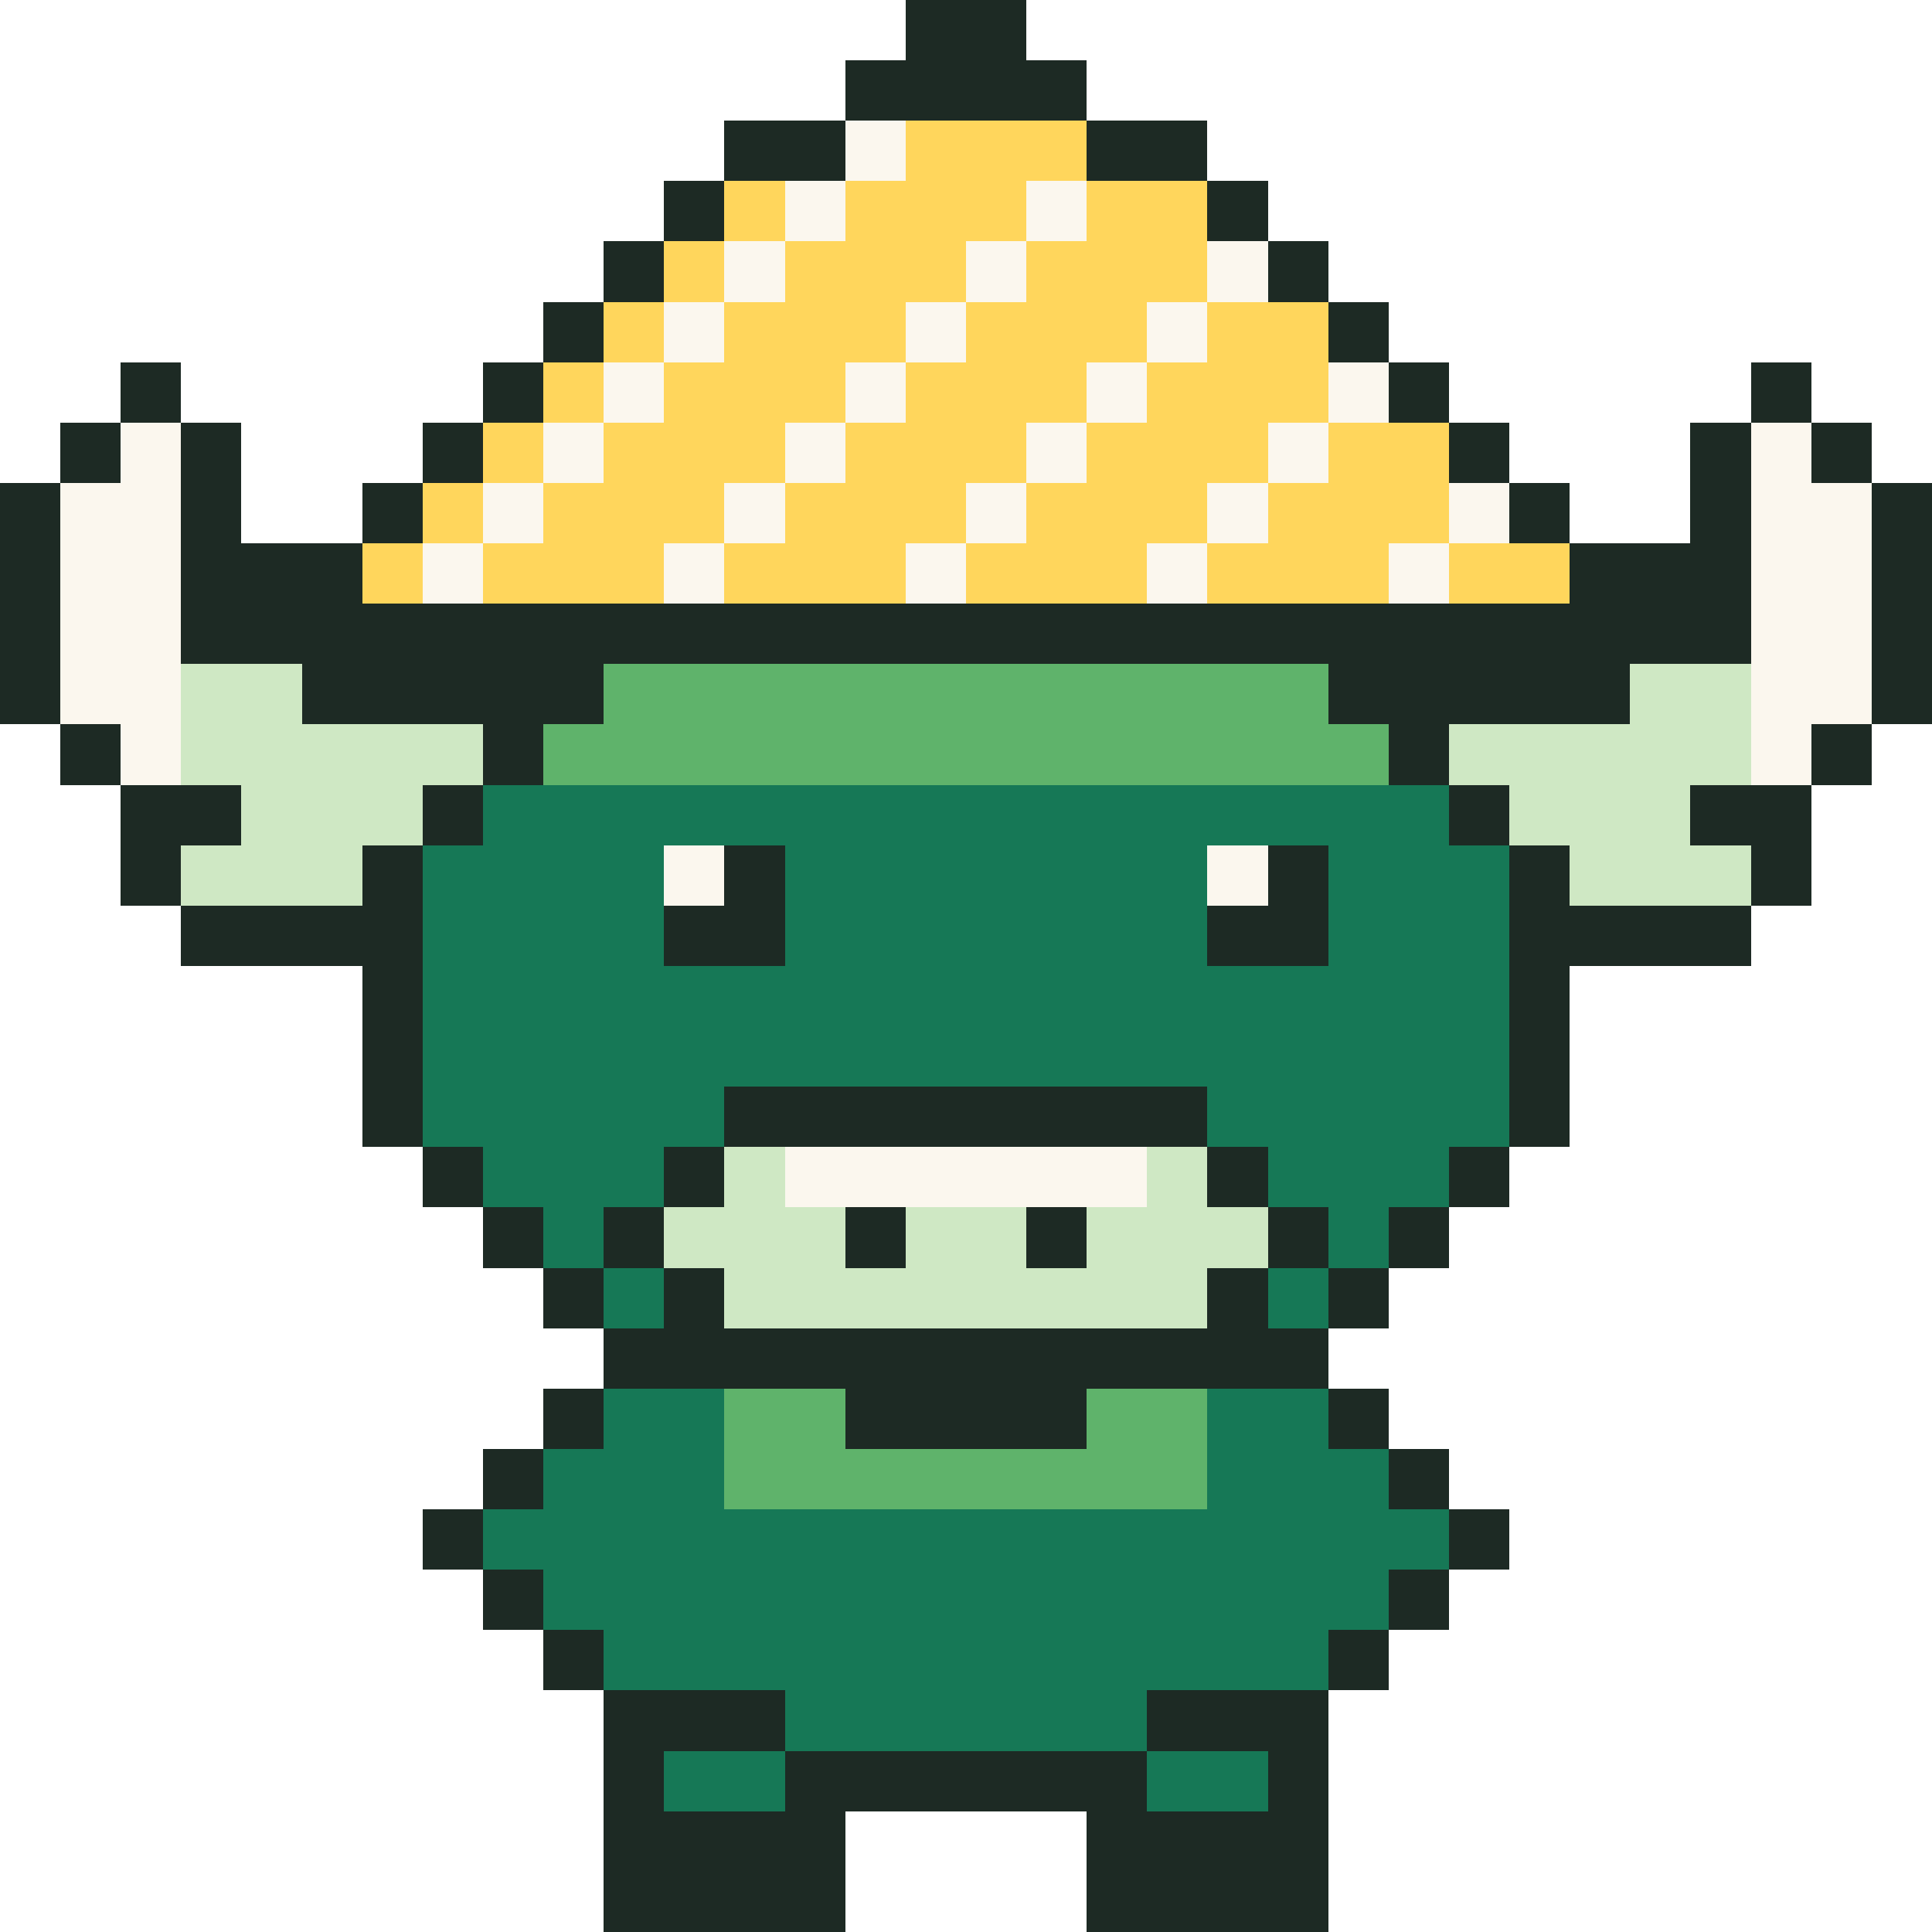
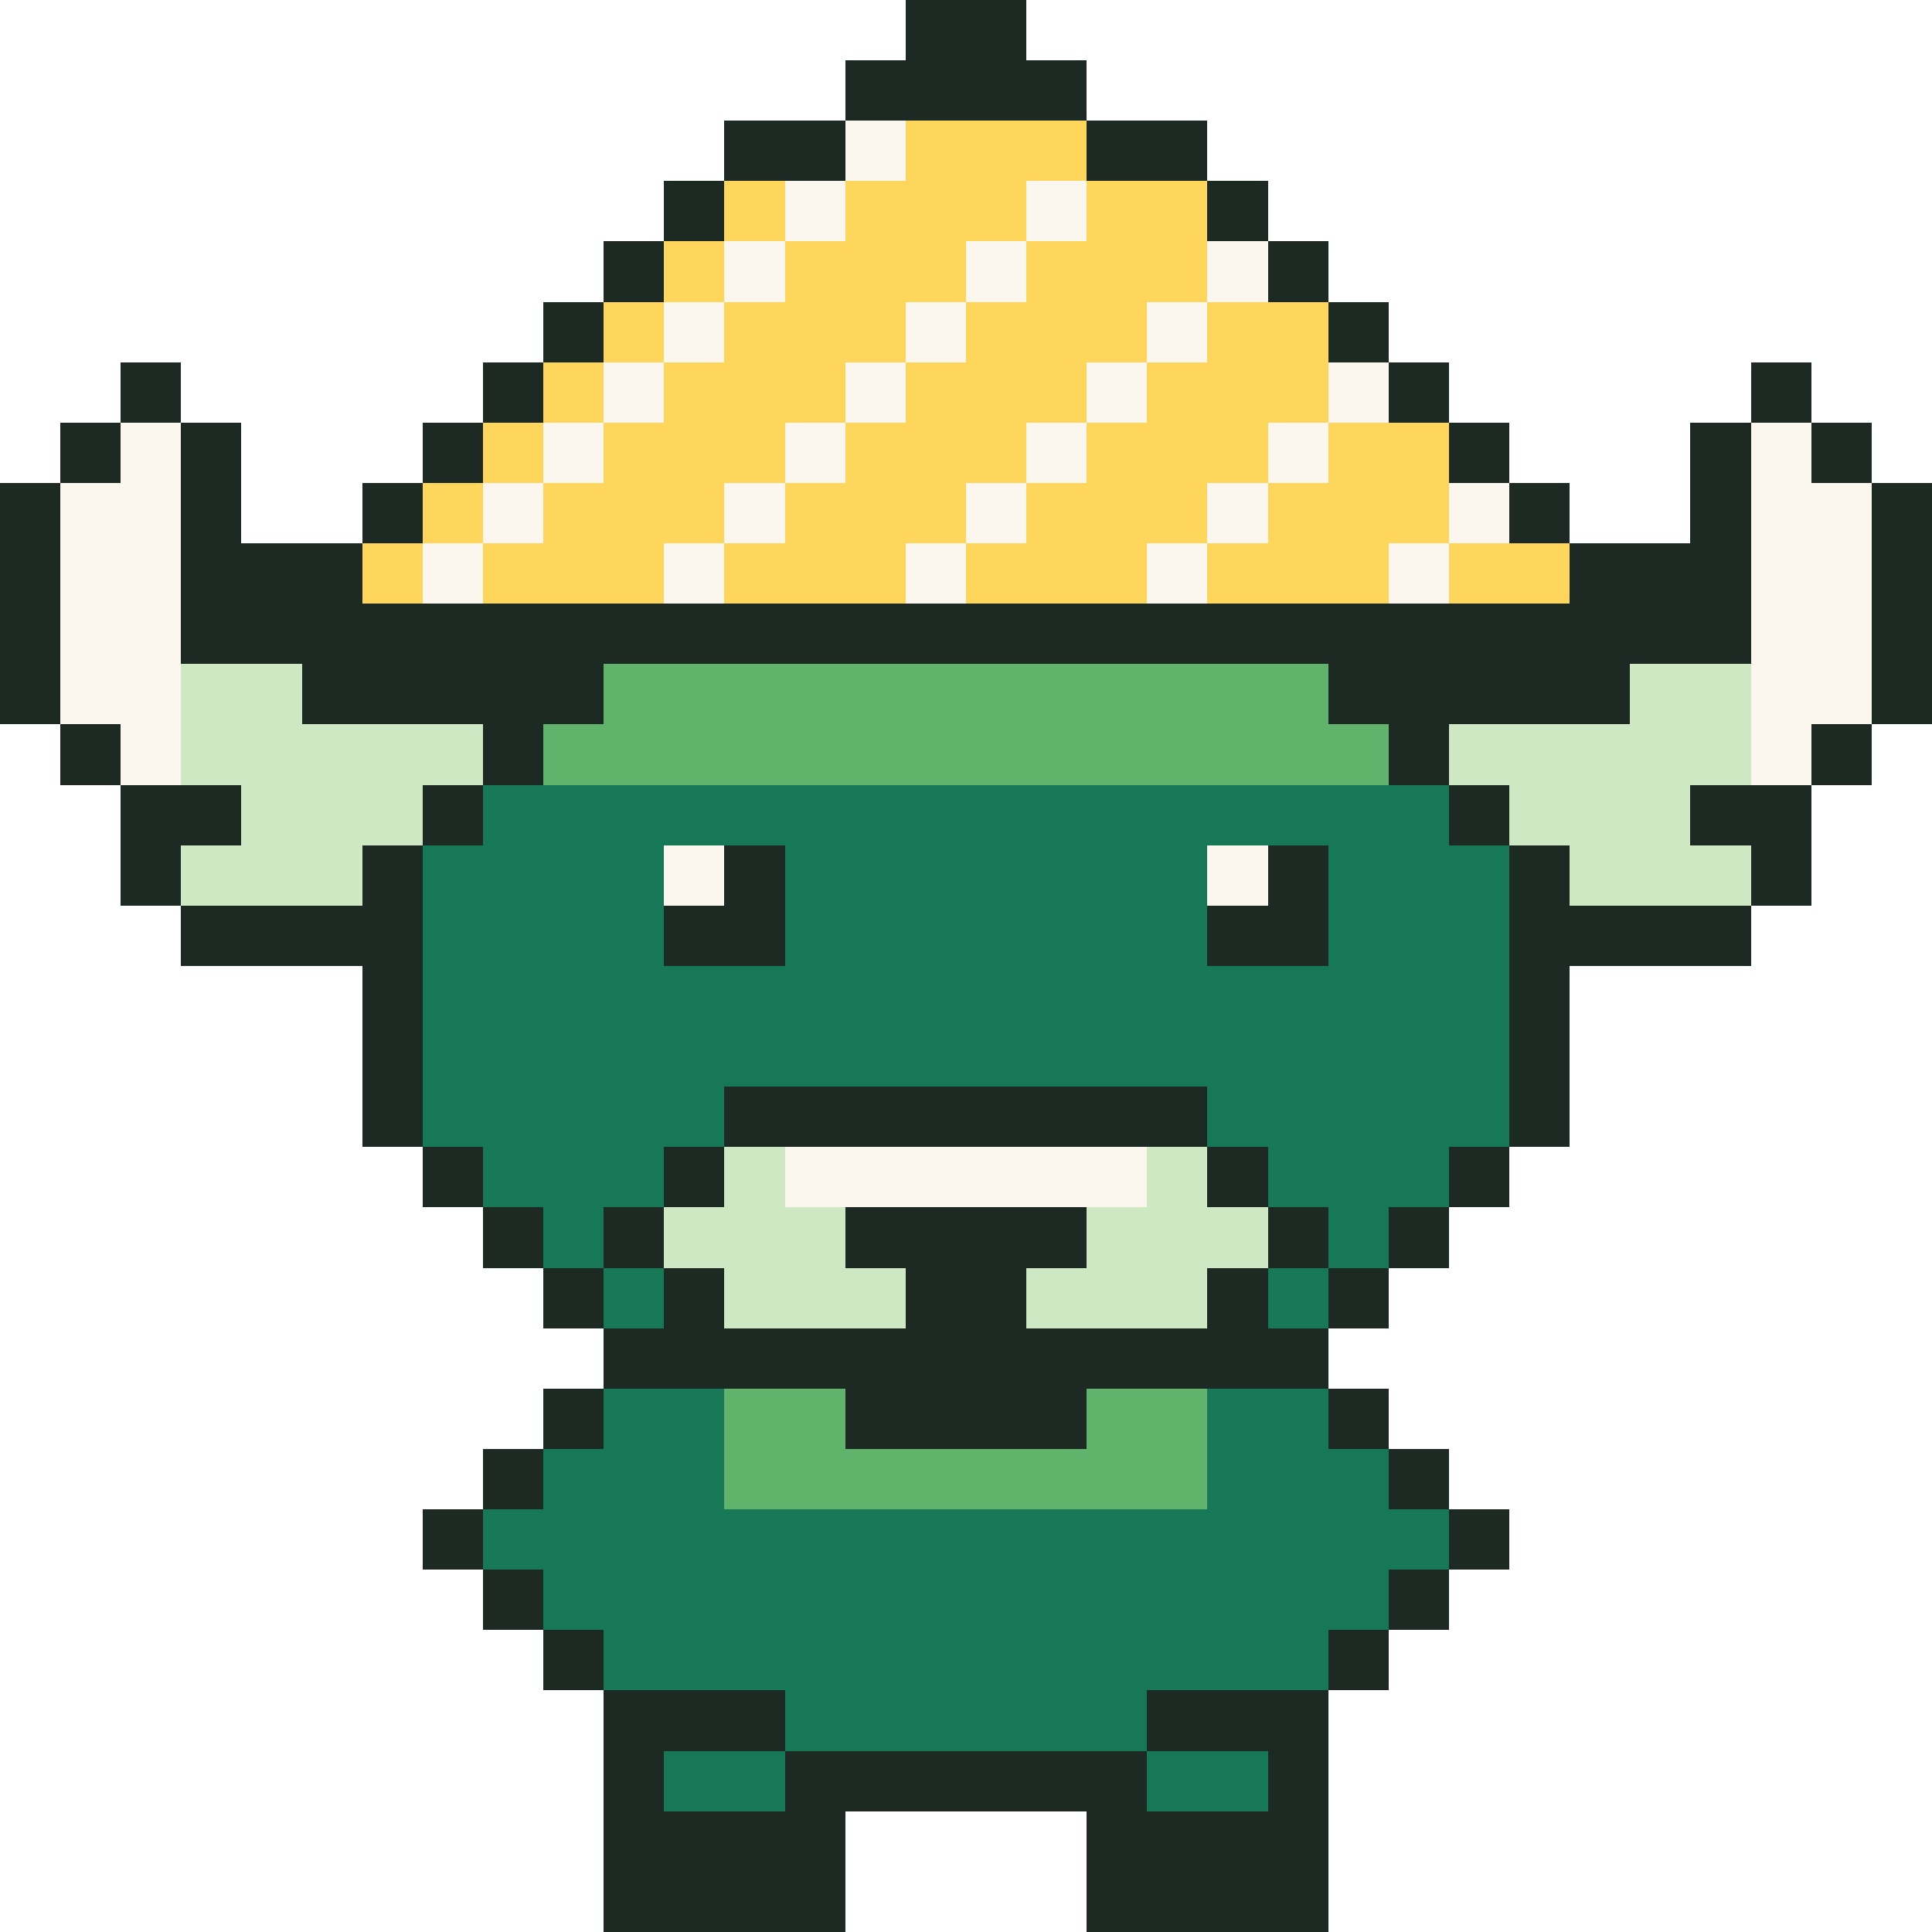
<svg xmlns="http://www.w3.org/2000/svg" width="32" height="32" viewBox="0 0 32 32" shape-rendering="crispEdges">
-   <path fill="#1d2a24" d="M15 0h2v1H15zM14 1h4v1H14zM12 2h2v1H12zM18 2h2v1H18zM11 3h1v1H11zM20 3h1v1H20zM10 4h1v1H10zM21 4h1v1H21zM9 5h1v1H9zM22 5h1v1H22zM2 6h1v1H2zM8 6h1v1H8zM23 6h1v1H23zM29 6h1v1H29zM1 7h1v1H1zM3 7h1v2H3zM7 7h1v1H7zM24 7h1v1H24zM28 7h1v2H28zM30 7h1v1H30zM0 8h1v4H0zM6 8h1v1H6zM25 8h1v1H25zM31 8h1v4H31zM3 9h3v1H3zM26 9h3v1H26zM3 10h26v1H3zM5 11h5v1H5zM22 11h5v1H22zM1 12h1v1H1zM8 12h1v1H8zM23 12h1v1H23zM30 12h1v1H30zM2 13h2v1H2zM7 13h1v1H7zM24 13h1v1H24zM28 13h2v1H28zM2 14h1v1H2zM6 14h1v1H6zM12 14h1v1H12zM21 14h1v1H21zM25 14h1v1H25zM29 14h1v1H29zM3 15h4v1H3zM11 15h2v1H11zM20 15h2v1H20zM25 15h4v1H25zM6 16h1v3H6zM25 16h1v3H25zM12 18h8v1H12zM7 19h1v1H7zM11 19h1v1H11zM20 19h1v1H20zM24 19h1v1H24zM8 20h1v1H8zM10 20h1v1H10zM14 20h1v1H14zM17 20h1v1H17zM21 20h1v1H21zM23 20h1v1H23zM9 21h1v1H9zM11 21h1v1H11zM20 21h1v1H20zM22 21h1v1H22zM10 22h12v1H10zM9 23h1v1H9zM14 23h4v1H14zM22 23h1v1H22zM8 24h1v1H8zM23 24h1v1H23zM7 25h1v1H7zM24 25h1v1H24zM8 26h1v1H8zM23 26h1v1H23zM9 27h1v1H9zM22 27h1v1H22zM10 28h3v1H10zM19 28h3v1H19zM10 29h1v1H10zM13 29h6v1H13zM21 29h1v1H21zM10 30h4v2H10zM18 30h4v2H18z" />
+   <path fill="#1d2a24" d="M15 0h2v1H15zM14 1h4v1H14zM12 2h2v1H12zM18 2h2v1H18zM11 3h1v1H11zM20 3h1v1H20zM10 4h1v1H10zM21 4h1v1H21zM9 5h1v1H9zM22 5h1v1H22zM2 6h1v1H2zM8 6h1v1H8zM23 6h1v1H23zM29 6h1v1H29zM1 7h1v1H1zM3 7h1v2H3zM7 7h1v1H7zM24 7h1v1H24zM28 7h1v2H28zM30 7h1v1H30zM0 8h1v4H0zM6 8h1v1H6zM25 8h1v1H25zM31 8h1v4H31zM3 9h3v1H3zM26 9h3v1H26zM3 10h26v1H3zM5 11h5v1H5zM22 11h5v1H22zM1 12h1v1H1zM8 12h1v1H8zM23 12h1v1H23zM30 12h1v1H30zM2 13h2v1H2zM7 13h1v1H7zM24 13h1v1H24zM28 13h2v1H28zM2 14h1v1H2zM6 14h1v1H6zM12 14h1v1H12zM21 14h1v1H21zM25 14h1v1H25zM29 14h1v1H29zM3 15h4v1H3zM11 15h2v1H11zM20 15h2v1H20zM25 15h4v1H25zM6 16h1v3H6zM25 16h1v3H25zM12 18h8v1H12zM7 19h1v1H7zM11 19h1v1H11zM20 19h1v1H20zM24 19h1v1H24zM8 20h1v1H8zM10 20h1v1H10zM14 20h4v1H14zM21 20h1v1H21zM23 20h1v1H23zM9 21h1v1H9zM11 21h1v1H11zM15 21h2v1H15zM20 21h1v1H20zM22 21h1v1H22zM10 22h12v1H10zM9 23h1v1H9zM14 23h4v1H14zM22 23h1v1H22zM8 24h1v1H8zM23 24h1v1H23zM7 25h1v1H7zM24 25h1v1H24zM8 26h1v1H8zM23 26h1v1H23zM9 27h1v1H9zM22 27h1v1H22zM10 28h3v1H10zM19 28h3v1H19zM10 29h1v1H10zM13 29h6v1H13zM21 29h1v1H21zM10 30h4v2H10zM18 30h4v2H18z" />
  <path fill="#167856" d="M8 13h16v1H8zM7 14h4v2H7zM13 14h7v2H13zM22 14h3v2H22zM7 16h18v2H7zM7 18h5v1H7zM20 18h5v1H20zM8 19h3v1H8zM21 19h3v1H21zM9 20h1v1H9zM22 20h1v1H22zM10 21h1v1H10zM21 21h1v1H21zM10 23h2v1H10zM20 23h2v1H20zM9 24h3v1H9zM20 24h3v1H20zM8 25h16v1H8zM9 26h14v1H9zM10 27h12v1H10zM13 28h6v1H13zM11 29h2v1H11zM19 29h2v1H19z" />
  <path fill="#5fb36b" d="M10 11h12v1H10zM9 12h14v1H9zM12 23h2v1H12zM18 23h2v1H18zM12 24h8v1H12z" />
-   <path fill="#cfe8c4" d="M3 11h2v1H3zM27 11h2v1H27zM3 12h5v1H3zM24 12h5v1H24zM4 13h3v1H4zM25 13h3v1H25zM3 14h3v1H3zM26 14h3v1H26zM12 19h1v1H12zM19 19h1v1H19zM11 20h3v1H11zM15 20h2v1H15zM18 20h3v1H18zM12 21h8v1H12z" />
+   <path fill="#cfe8c4" d="M3 11h2v1H3zM27 11h2v1H27zM3 12h5v1H3zM24 12h5v1H24zM4 13h3v1H4zM25 13h3v1H25zM3 14h3v1H3zM26 14h3v1H26zM12 19h1v1H12zM19 19h1v1H19zM11 20h3v1H11zM18 20h3v1H18zM12 21h3v1H12zM17 21h3v1H17z" />
  <path fill="#fbf7ee" d="M14 2h1v1H14zM13 3h1v1H13zM17 3h1v1H17zM12 4h1v1H12zM16 4h1v1H16zM20 4h1v1H20zM11 5h1v1H11zM15 5h1v1H15zM19 5h1v1H19zM10 6h1v1H10zM14 6h1v1H14zM18 6h1v1H18zM22 6h1v1H22zM2 7h1v1H2zM9 7h1v1H9zM13 7h1v1H13zM17 7h1v1H17zM21 7h1v1H21zM29 7h1v1H29zM1 8h2v4H1zM8 8h1v1H8zM12 8h1v1H12zM16 8h1v1H16zM20 8h1v1H20zM24 8h1v1H24zM29 8h2v4H29zM7 9h1v1H7zM11 9h1v1H11zM15 9h1v1H15zM19 9h1v1H19zM23 9h1v1H23zM2 12h1v1H2zM29 12h1v1H29zM11 14h1v1H11zM20 14h1v1H20zM13 19h6v1H13z" />
  <path fill="#ffd65c" d="M15 2h3v1H15zM12 3h1v1H12zM14 3h3v1H14zM18 3h2v1H18zM11 4h1v1H11zM13 4h3v1H13zM17 4h3v1H17zM10 5h1v1H10zM12 5h3v1H12zM16 5h3v1H16zM20 5h2v1H20zM9 6h1v1H9zM11 6h3v1H11zM15 6h3v1H15zM19 6h3v1H19zM8 7h1v1H8zM10 7h3v1H10zM14 7h3v1H14zM18 7h3v1H18zM22 7h2v1H22zM7 8h1v1H7zM9 8h3v1H9zM13 8h3v1H13zM17 8h3v1H17zM21 8h3v1H21zM6 9h1v1H6zM8 9h3v1H8zM12 9h3v1H12zM16 9h3v1H16zM20 9h3v1H20zM24 9h2v1H24z" />
</svg>
